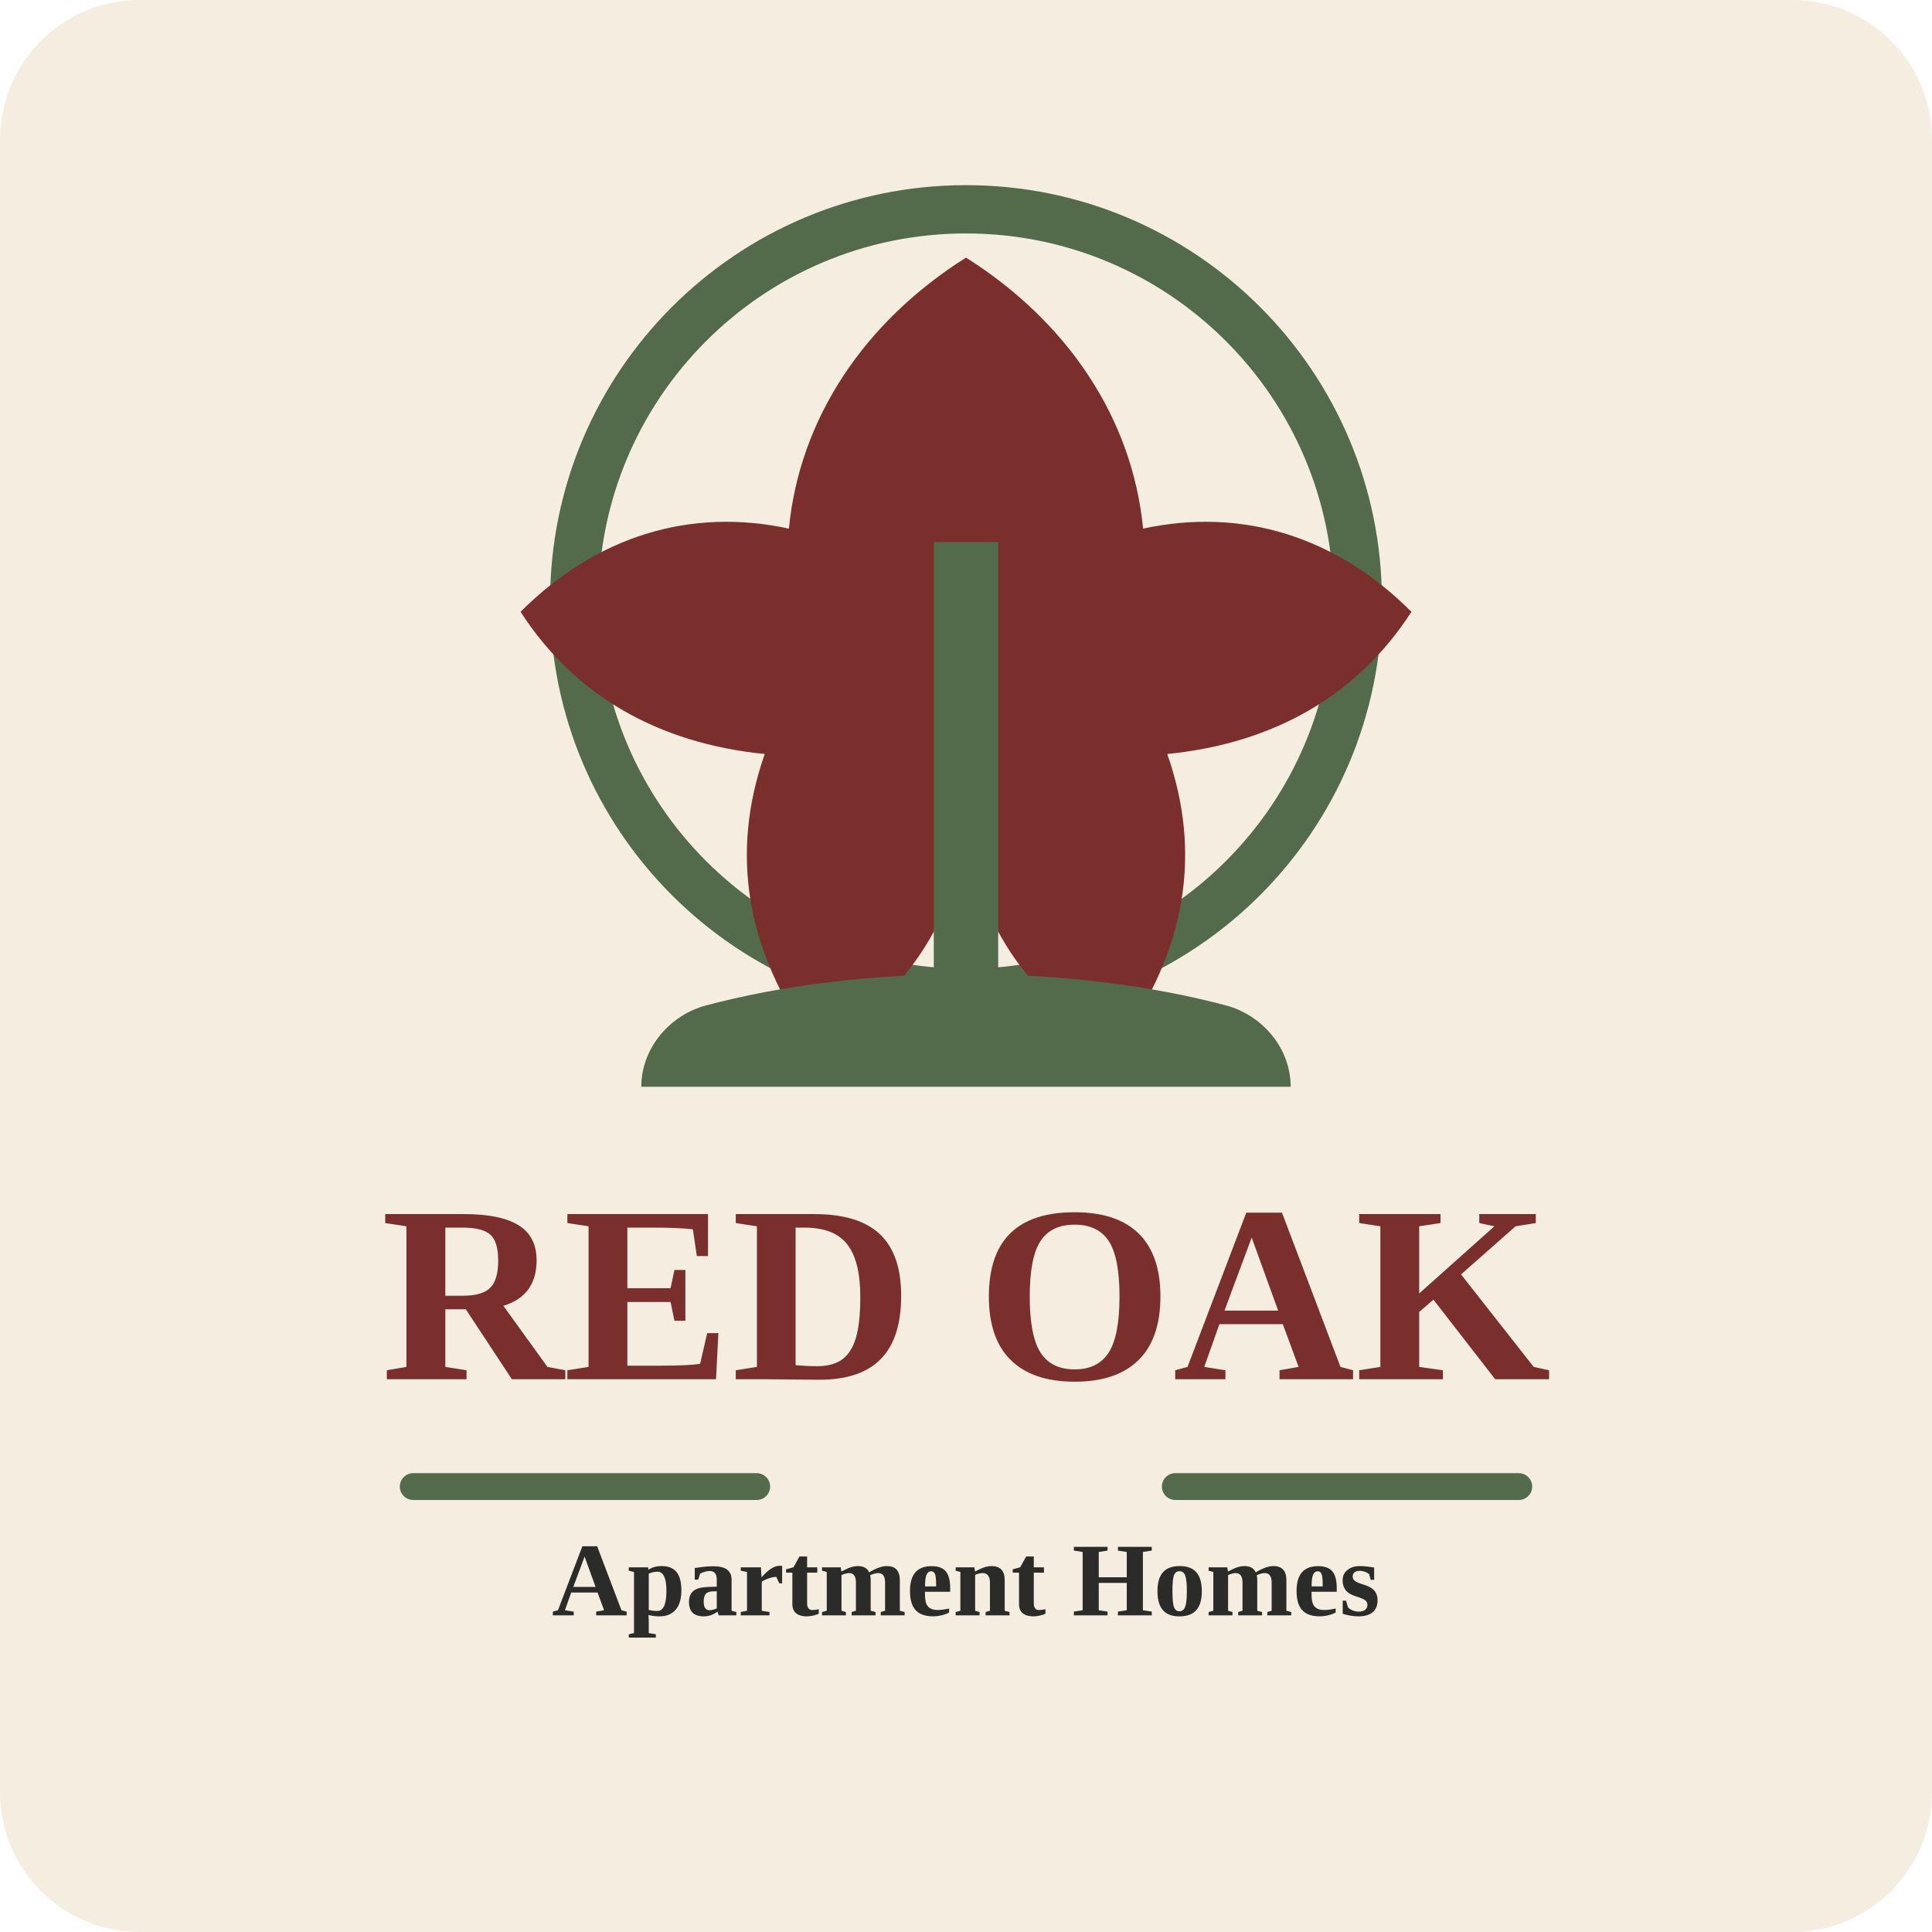
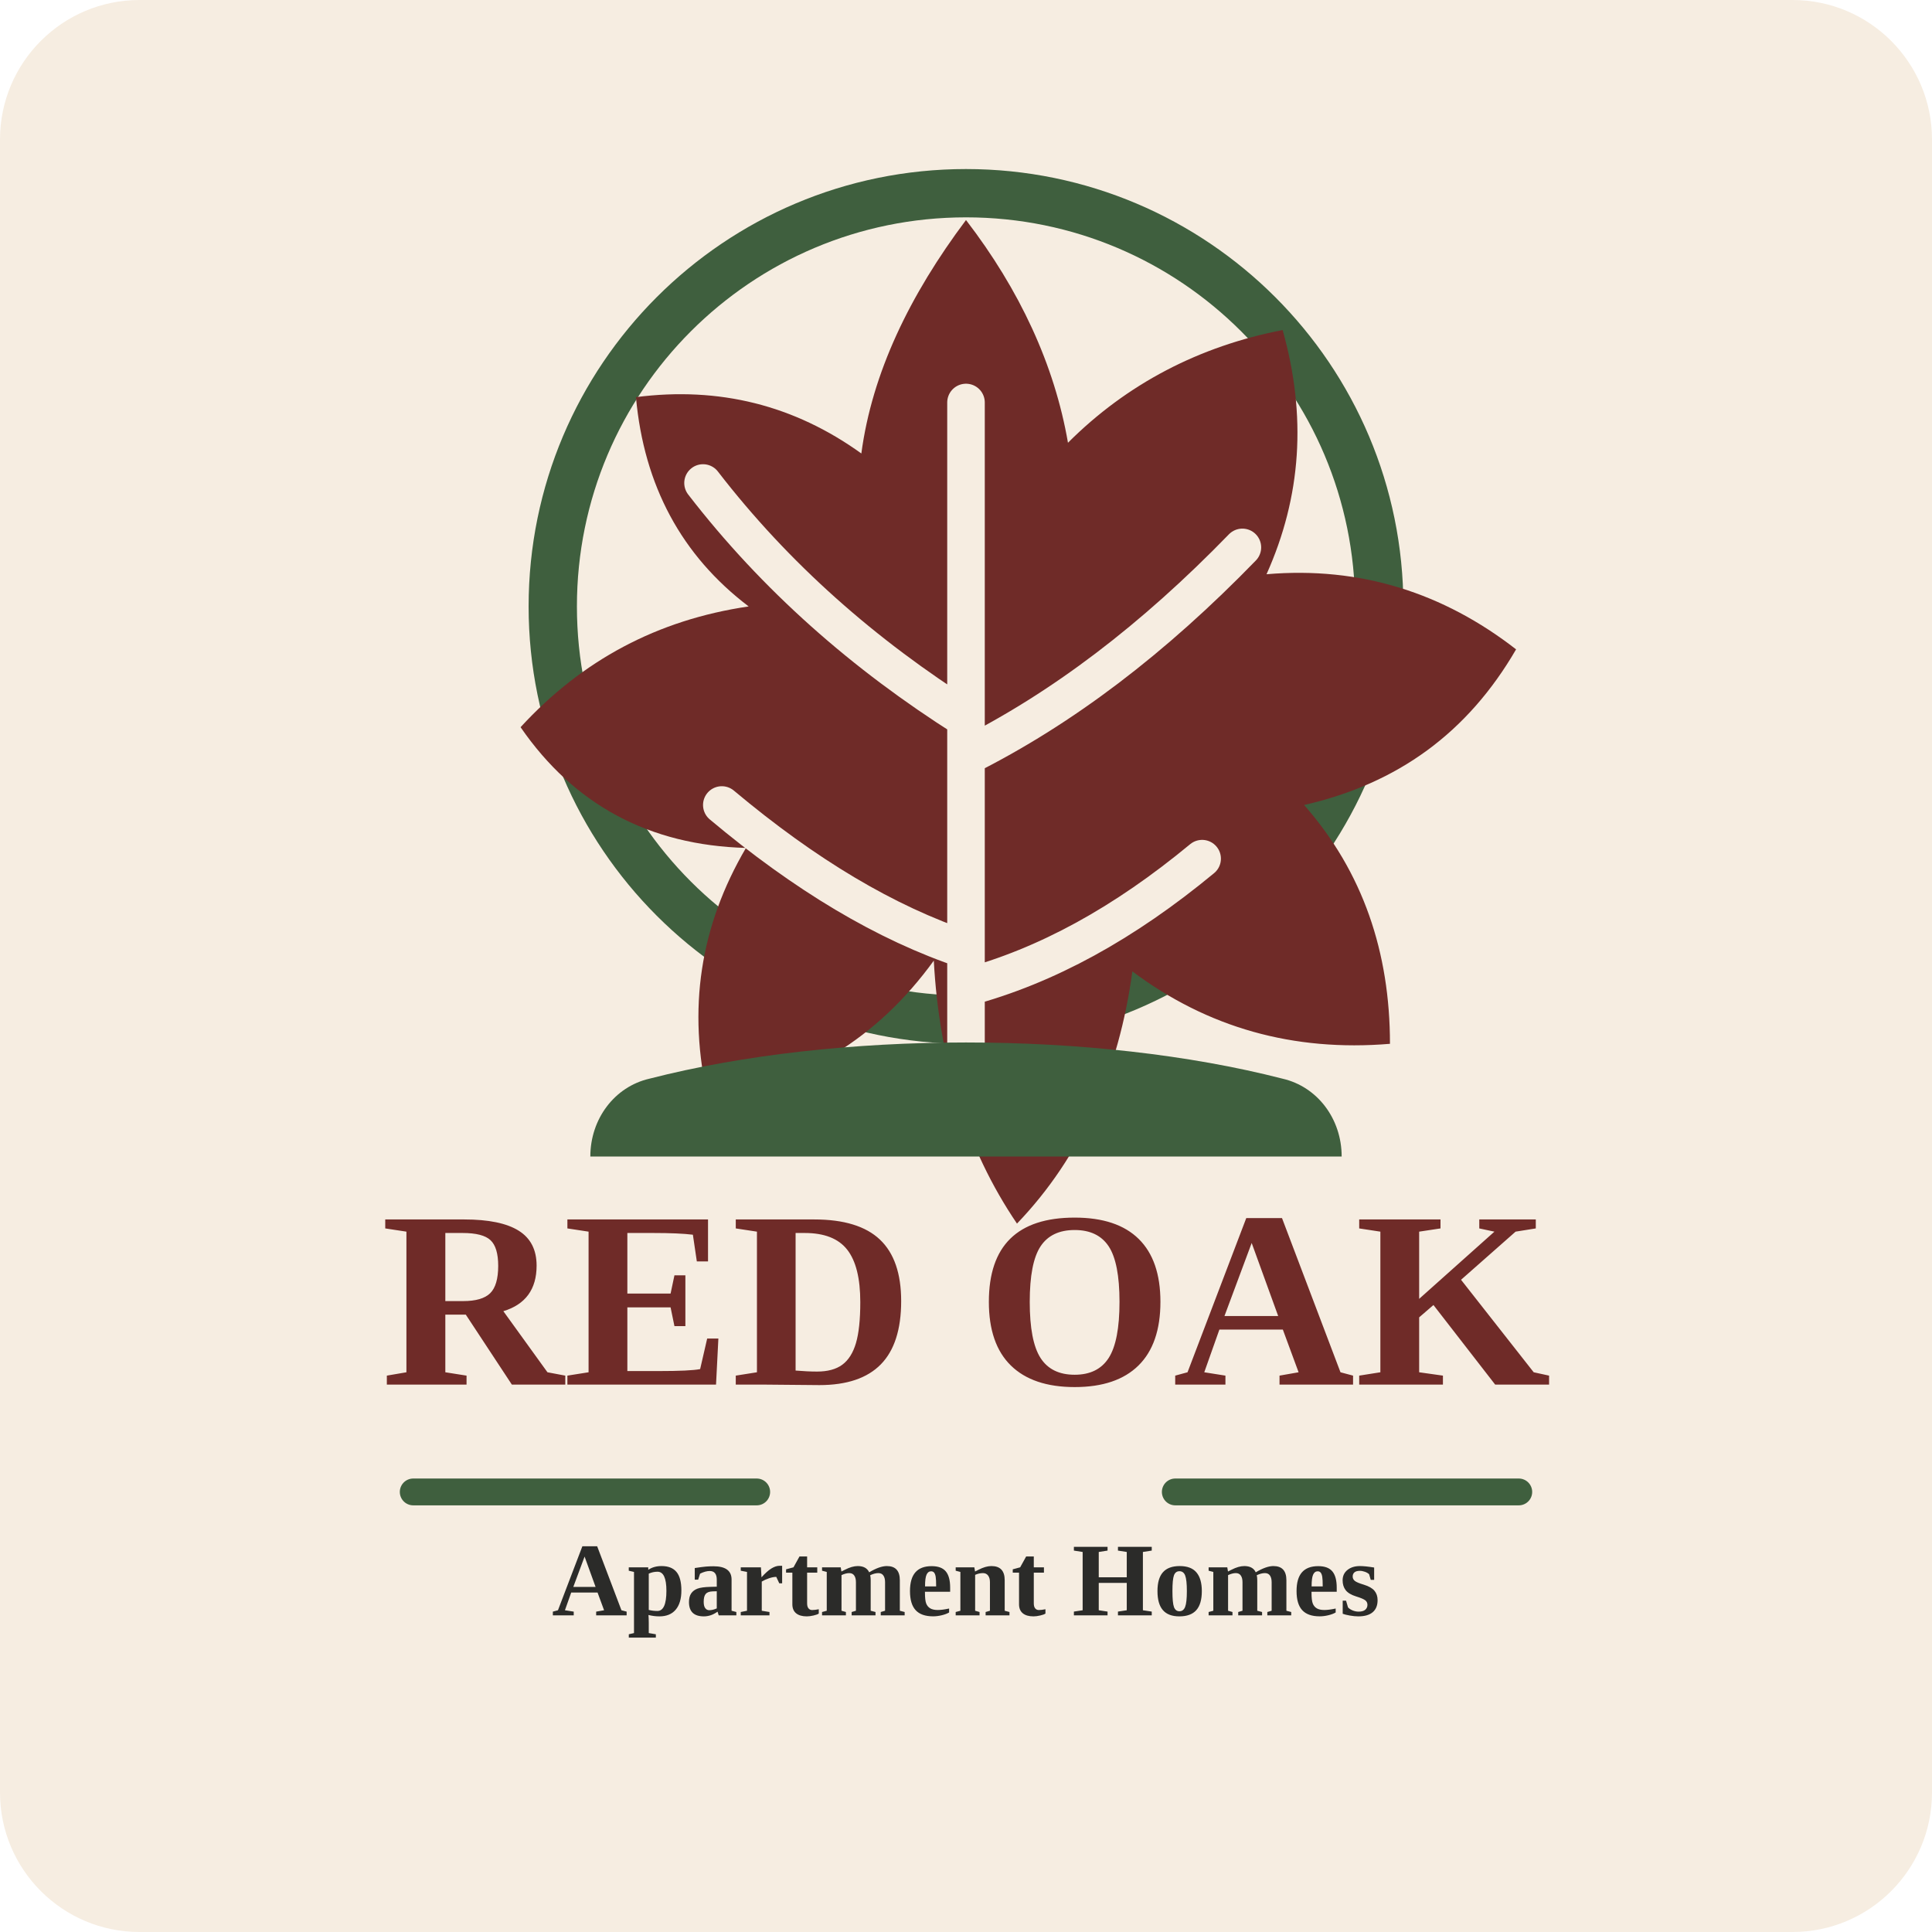
<svg xmlns="http://www.w3.org/2000/svg" viewBox="0 0 720 720" role="img" aria-labelledby="title desc">
  <rect width="720" height="720" rx="52" fill="#F6EDE1" />
-   <circle cx="360" cy="224" r="146" fill="none" stroke="#536B4A" stroke-width="18" />
-   <g transform="translate(360 224)">
-     <path fill="#7A2F2D" d="M0-128c-38 24-62 60-66 101-37-8-72 3-100 31 20 31 51 49 91 53-13 37-7 73 18 108 28-12 47-36 57-72 10 36 29 60 57 72 25-35 31-71 18-108 40-4 71-22 91-53-28-28-63-39-100-31C62-68 38-104 0-128Z" />
-     <path fill="#536B4A" d="M-12-22h24v190h-24z" />
-     <path fill="#536B4A" d="M-98 151c59-16 137-16 196 0 13 4 23 16 23 30H-121c0-14 10-26 23-30Z" />
+   <circle cx="360" cy="226" r="154" fill="none" stroke="#3F5F3E" stroke-width="18" />
+   <g transform="translate(360 226)">
+     <path fill="#6F2B28" d="M0-144c-21 28-35 57-39 87-25-18-53-25-84-21 3 33 17 59 42 78-34 5-62 20-85 45 20 29 48 44 84 45-17 29-22 60-14 94 35-6 63-23 84-52 2 37 12 70 31 98 24-25 38-57 43-94 28 21 60 30 96 27 0-34-10-64-32-89 35-8 61-27 79-58-27-21-58-31-93-28 13-29 15-59 6-91-31 6-58 20-80 42-5-29-18-57-38-83Z" />
+     <path fill="none" stroke="#F6EDE1" stroke-width="14" stroke-linecap="round" stroke-linejoin="round" d="M0-76v260M0 42c-38-24-71-53-98-88M0 56c36-18 70-44 103-78M0 128c-30-10-60-28-91-54M0 142c30-8 59-24 88-48" />
+     <path fill="#3F5F3E" d="M-118 176c70-18 166-18 236 0 13 3 22 15 22 29h-280c0-14 9-26 22-29Z" />
  </g>
-   <text x="360" y="514" text-anchor="middle" font-family="Georgia, 'Times New Roman', serif" font-size="94" font-weight="700" fill="#7A2F2D">RED OAK</text>
-   <line x1="154" y1="554" x2="282" y2="554" stroke="#536B4A" stroke-width="10" stroke-linecap="round" />
-   <line x1="438" y1="554" x2="566" y2="554" stroke="#536B4A" stroke-width="10" stroke-linecap="round" />
+   <text x="360" y="516" text-anchor="middle" font-family="Georgia, 'Times New Roman', serif" font-size="94" font-weight="700" fill="#6F2B28">RED OAK</text>
+   <line x1="154" y1="556" x2="282" y2="556" stroke="#3F5F3E" stroke-width="10" stroke-linecap="round" />
+   <line x1="438" y1="556" x2="566" y2="556" stroke="#3F5F3E" stroke-width="10" stroke-linecap="round" />
  <text x="360" y="602" text-anchor="middle" font-family="Georgia, 'Times New Roman', serif" font-size="39" font-weight="700" fill="#2B2B29">Apartment Homes</text>
</svg>
